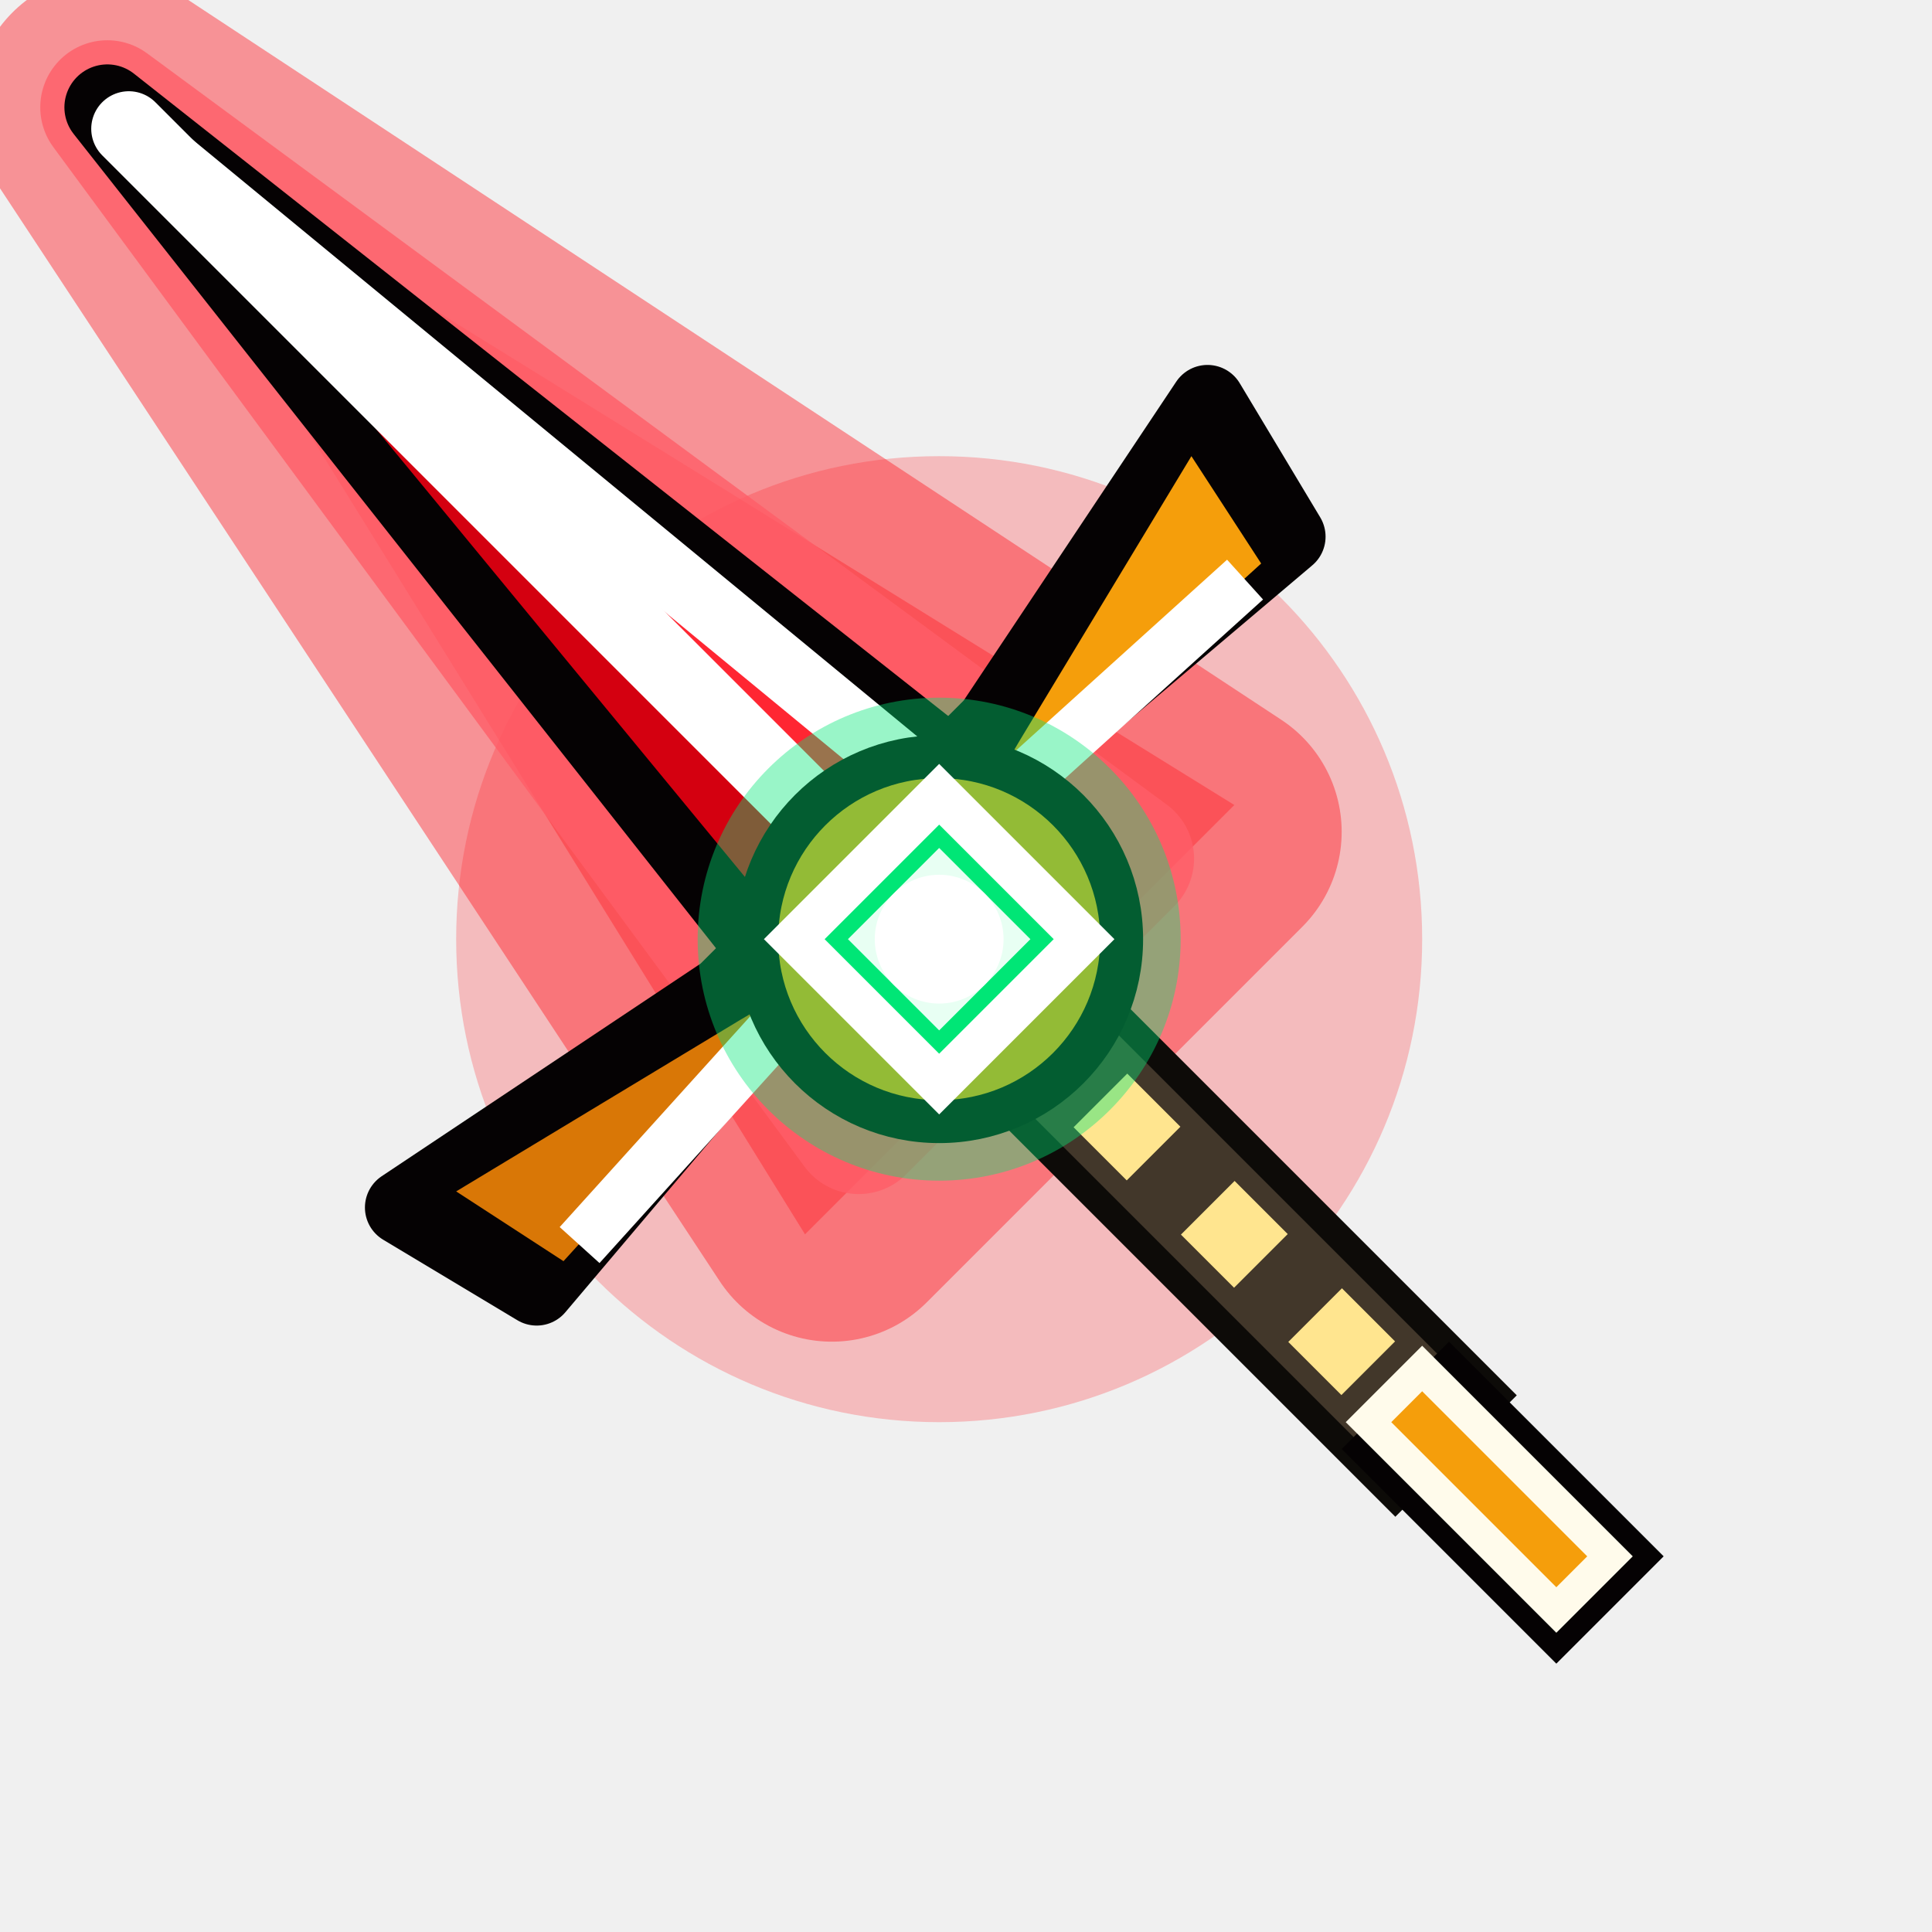
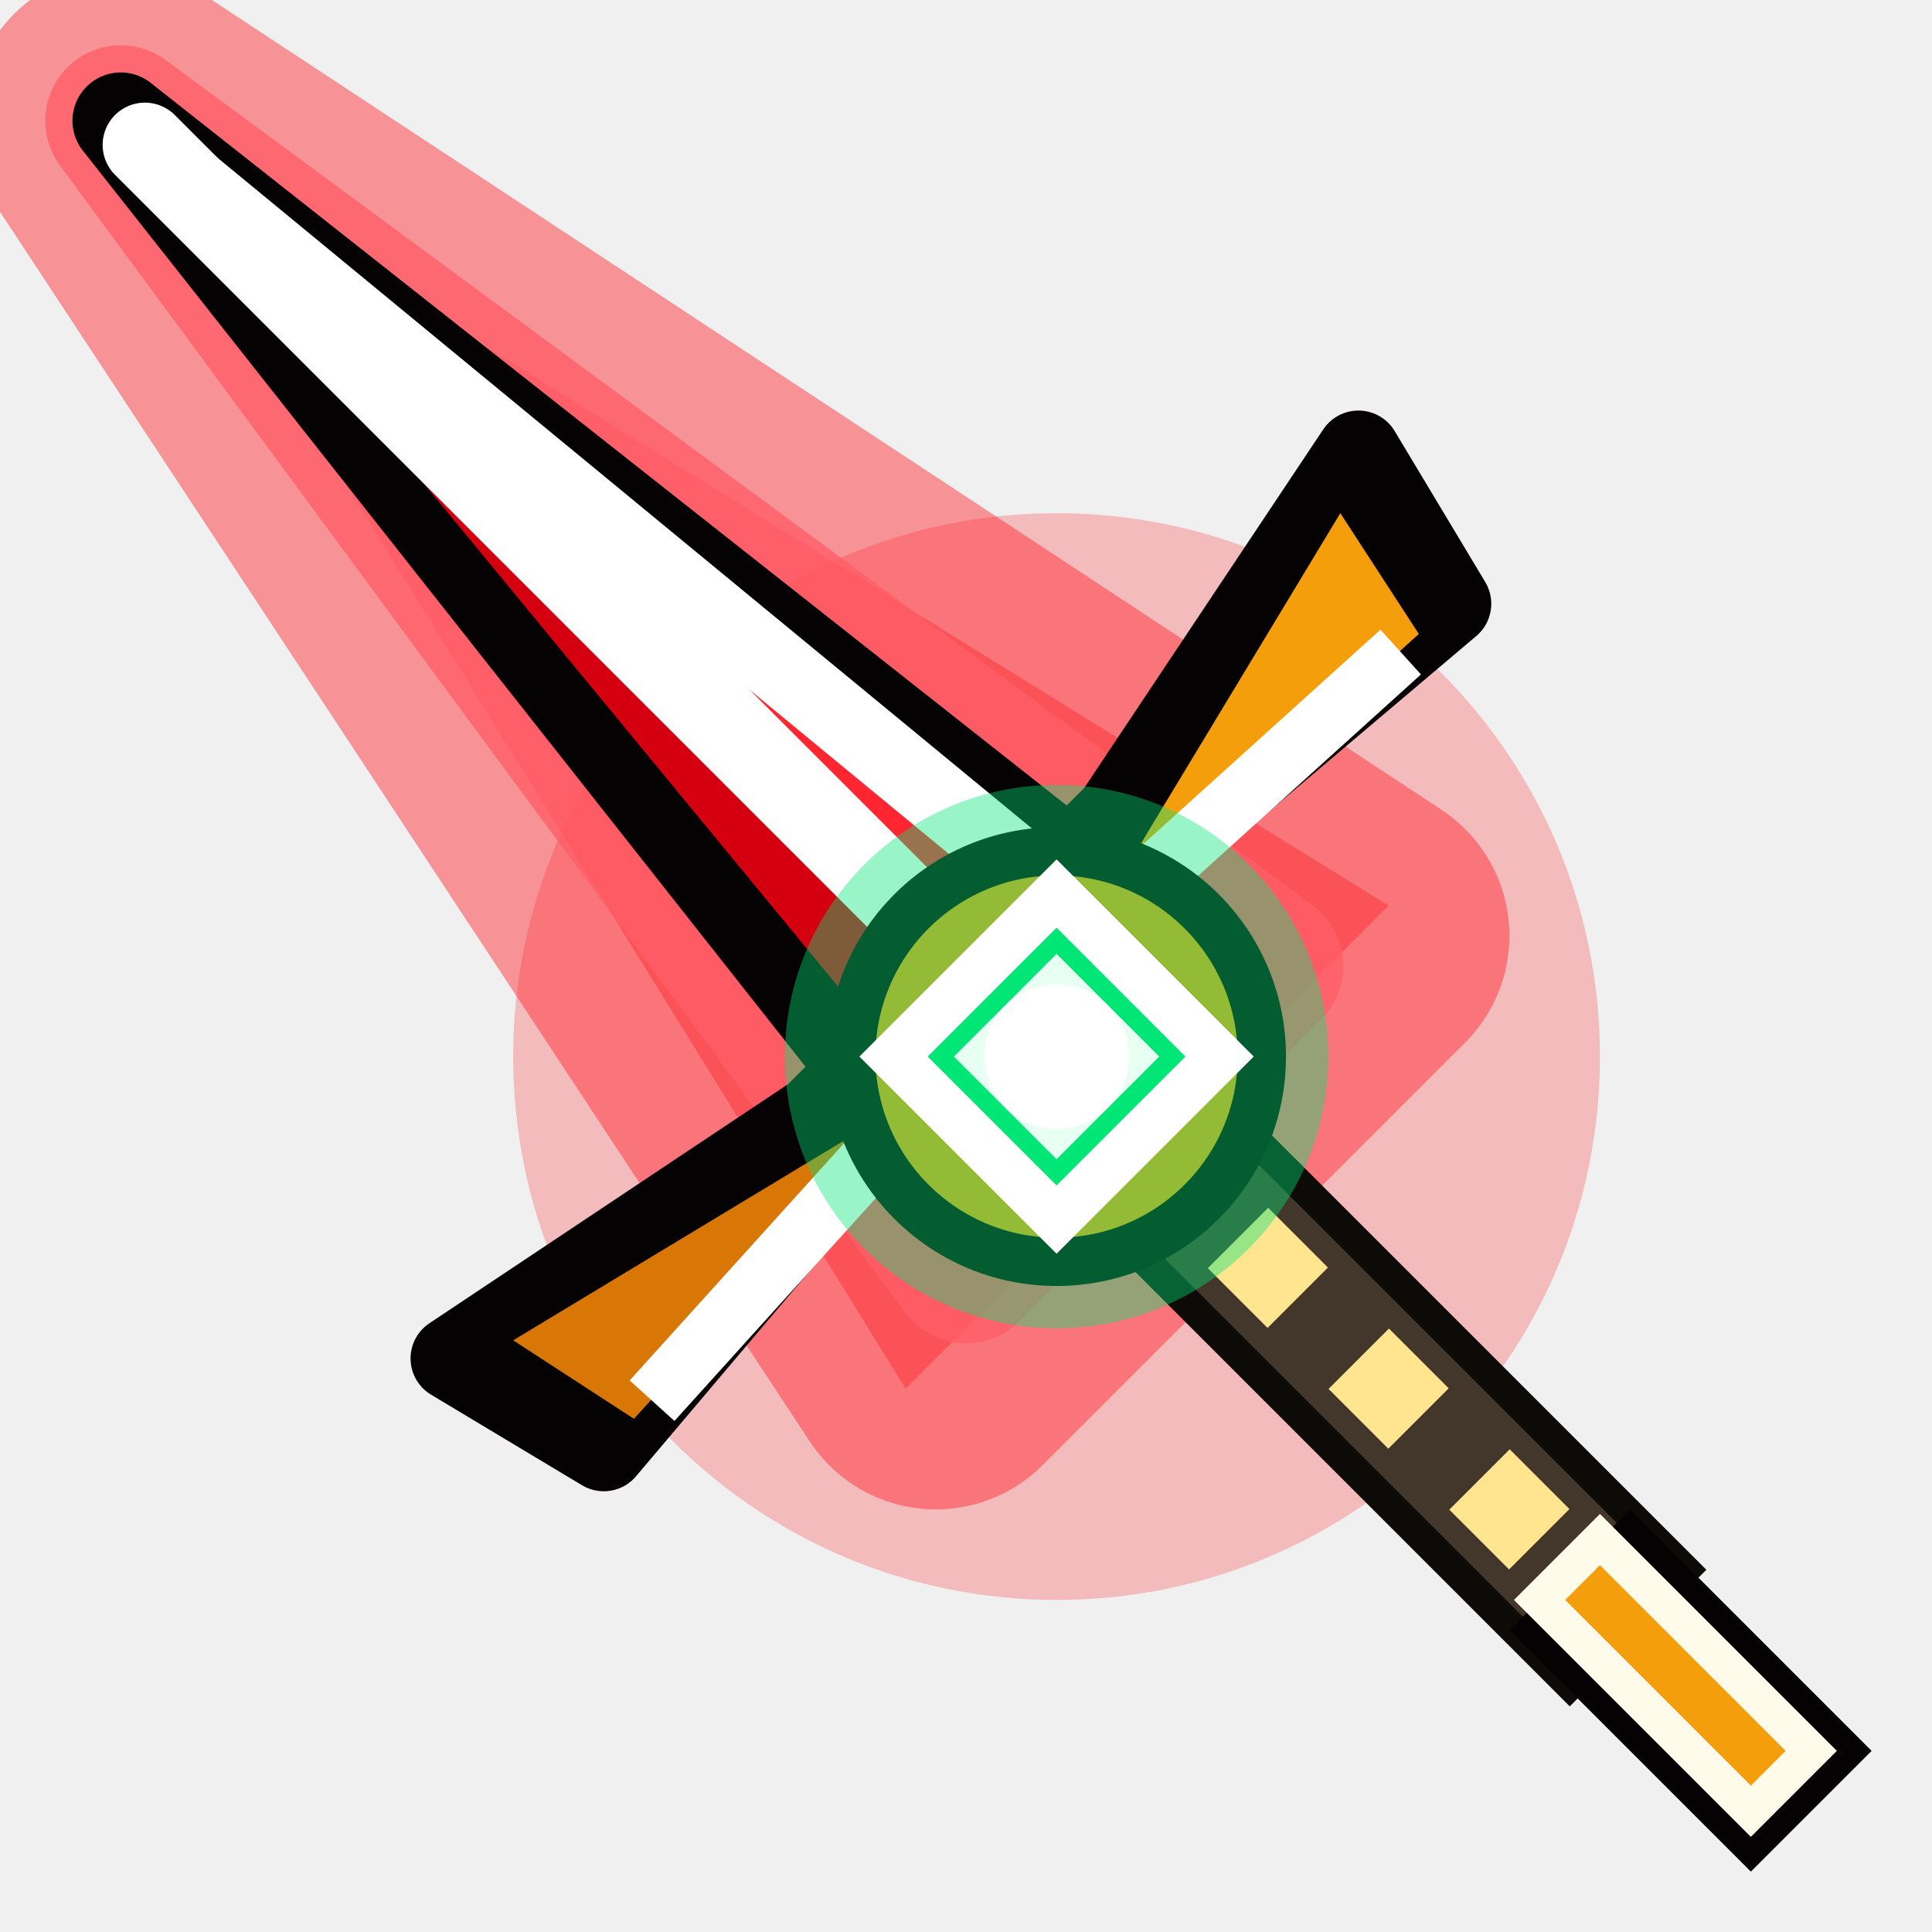
- <svg xmlns="http://www.w3.org/2000/svg" width="36" height="36" viewBox="0 0 36 36" fill="none">
+ <svg xmlns="http://www.w3.org/2000/svg" width="32" height="32" viewBox="0 0 32 32" fill="none">
  <circle cx="17.5" cy="17.5" r="9" fill="#FF1E27" fill-opacity="0.25" />
  <path d="M2 2 L23 15 L15 23 Z" fill="#FF1E27" fill-opacity="0.4" />
  <path d="M2 2 L22.5 15.5 L15.5 22.5 Z" stroke="#FF1E27" stroke-width="5" stroke-linecap="round" stroke-linejoin="round" opacity="0.45" />
  <path d="M2 2 L21 16 L16 21 Z" stroke="#FF5E68" stroke-width="2.5" stroke-linecap="round" stroke-linejoin="round" opacity="0.8" />
  <path d="M2 2 L20 16.2 L18.5 18.5 L16.2 20 Z" fill="#050203" stroke="#050203" stroke-width="1.6" stroke-linejoin="round" />
  <path d="M2.4 2.4 L19.4 16.4 L18.2 18.2 Z" fill="#FF2632" />
  <path d="M2.4 2.4 L19.4 16.4" stroke="#FFFFFF" stroke-width="1.2" stroke-linecap="round" />
  <path d="M2.4 2.4 L18.2 18.2 L16.4 19.4 Z" fill="#D40010" />
  <path d="M2.4 2.4 L17.5 17.5" stroke="#FFFFFF" stroke-width="1.4" stroke-linecap="round" />
  <path d="M18.5 18.5 L26 26" stroke="#0D0B08" stroke-width="3.2" stroke-linecap="square" />
  <path d="M19.5 19.5 L25.5 25.5" stroke="#42372A" stroke-width="2.2" stroke-linecap="square" />
  <path d="M20.5 21.5 L21.5 20.5" stroke="#FFE58F" stroke-width="1.4" />
  <path d="M22.5 23.5 L23.5 22.5" stroke="#FFE58F" stroke-width="1.4" />
  <path d="M24.5 25.5 L25.5 24.5" stroke="#FFE58F" stroke-width="1.4" />
  <path d="M25 27 L27 25 L31 29 L29 31 Z" fill="#050203" />
  <path d="M25.5 26.5 L26.5 25.5 L30 29 L29 30 Z" fill="#F59E0B" stroke="#FFFBEB" stroke-width="0.6" />
  <path d="M17.5 15.5 L24 10 L22.5 7.5 L18.5 13.5 L13.5 18.5 L7.5 22.5 L10 24 L15.5 17.5 Z" fill="#050203" stroke="#050203" stroke-width="1.4" stroke-linejoin="round" />
  <path d="M18 15.5 L23.5 10.5 L22.2 8.5 L19 13.8 Z" fill="#F59E0B" />
  <path d="M18 15.5 L23.2 10.8" stroke="#FFFFFF" stroke-width="1" />
  <path d="M15.5 18 L10.5 23.5 L8.5 22.2 L13.8 19 Z" fill="#D97706" />
  <path d="M15.5 18 L10.8 23.2" stroke="#FFFFFF" stroke-width="1" />
  <circle cx="17.5" cy="17.5" r="3.4" fill="#F59E0B" stroke="#050203" stroke-width="0.8" />
  <circle cx="17.5" cy="17.5" r="4.5" fill="#00E676" fill-opacity="0.4" />
  <polygon points="17.5,14.8 20.2,17.5 17.5,20.2 14.8,17.5" fill="#00E676" stroke="#FFFFFF" stroke-width="0.8" />
  <polygon points="17.5,15.8 19.2,17.5 17.5,19.2 15.8,17.5" fill="#E8FFF3" />
  <circle cx="17.5" cy="17.5" r="1.2" fill="#FFFFFF" />
</svg>
